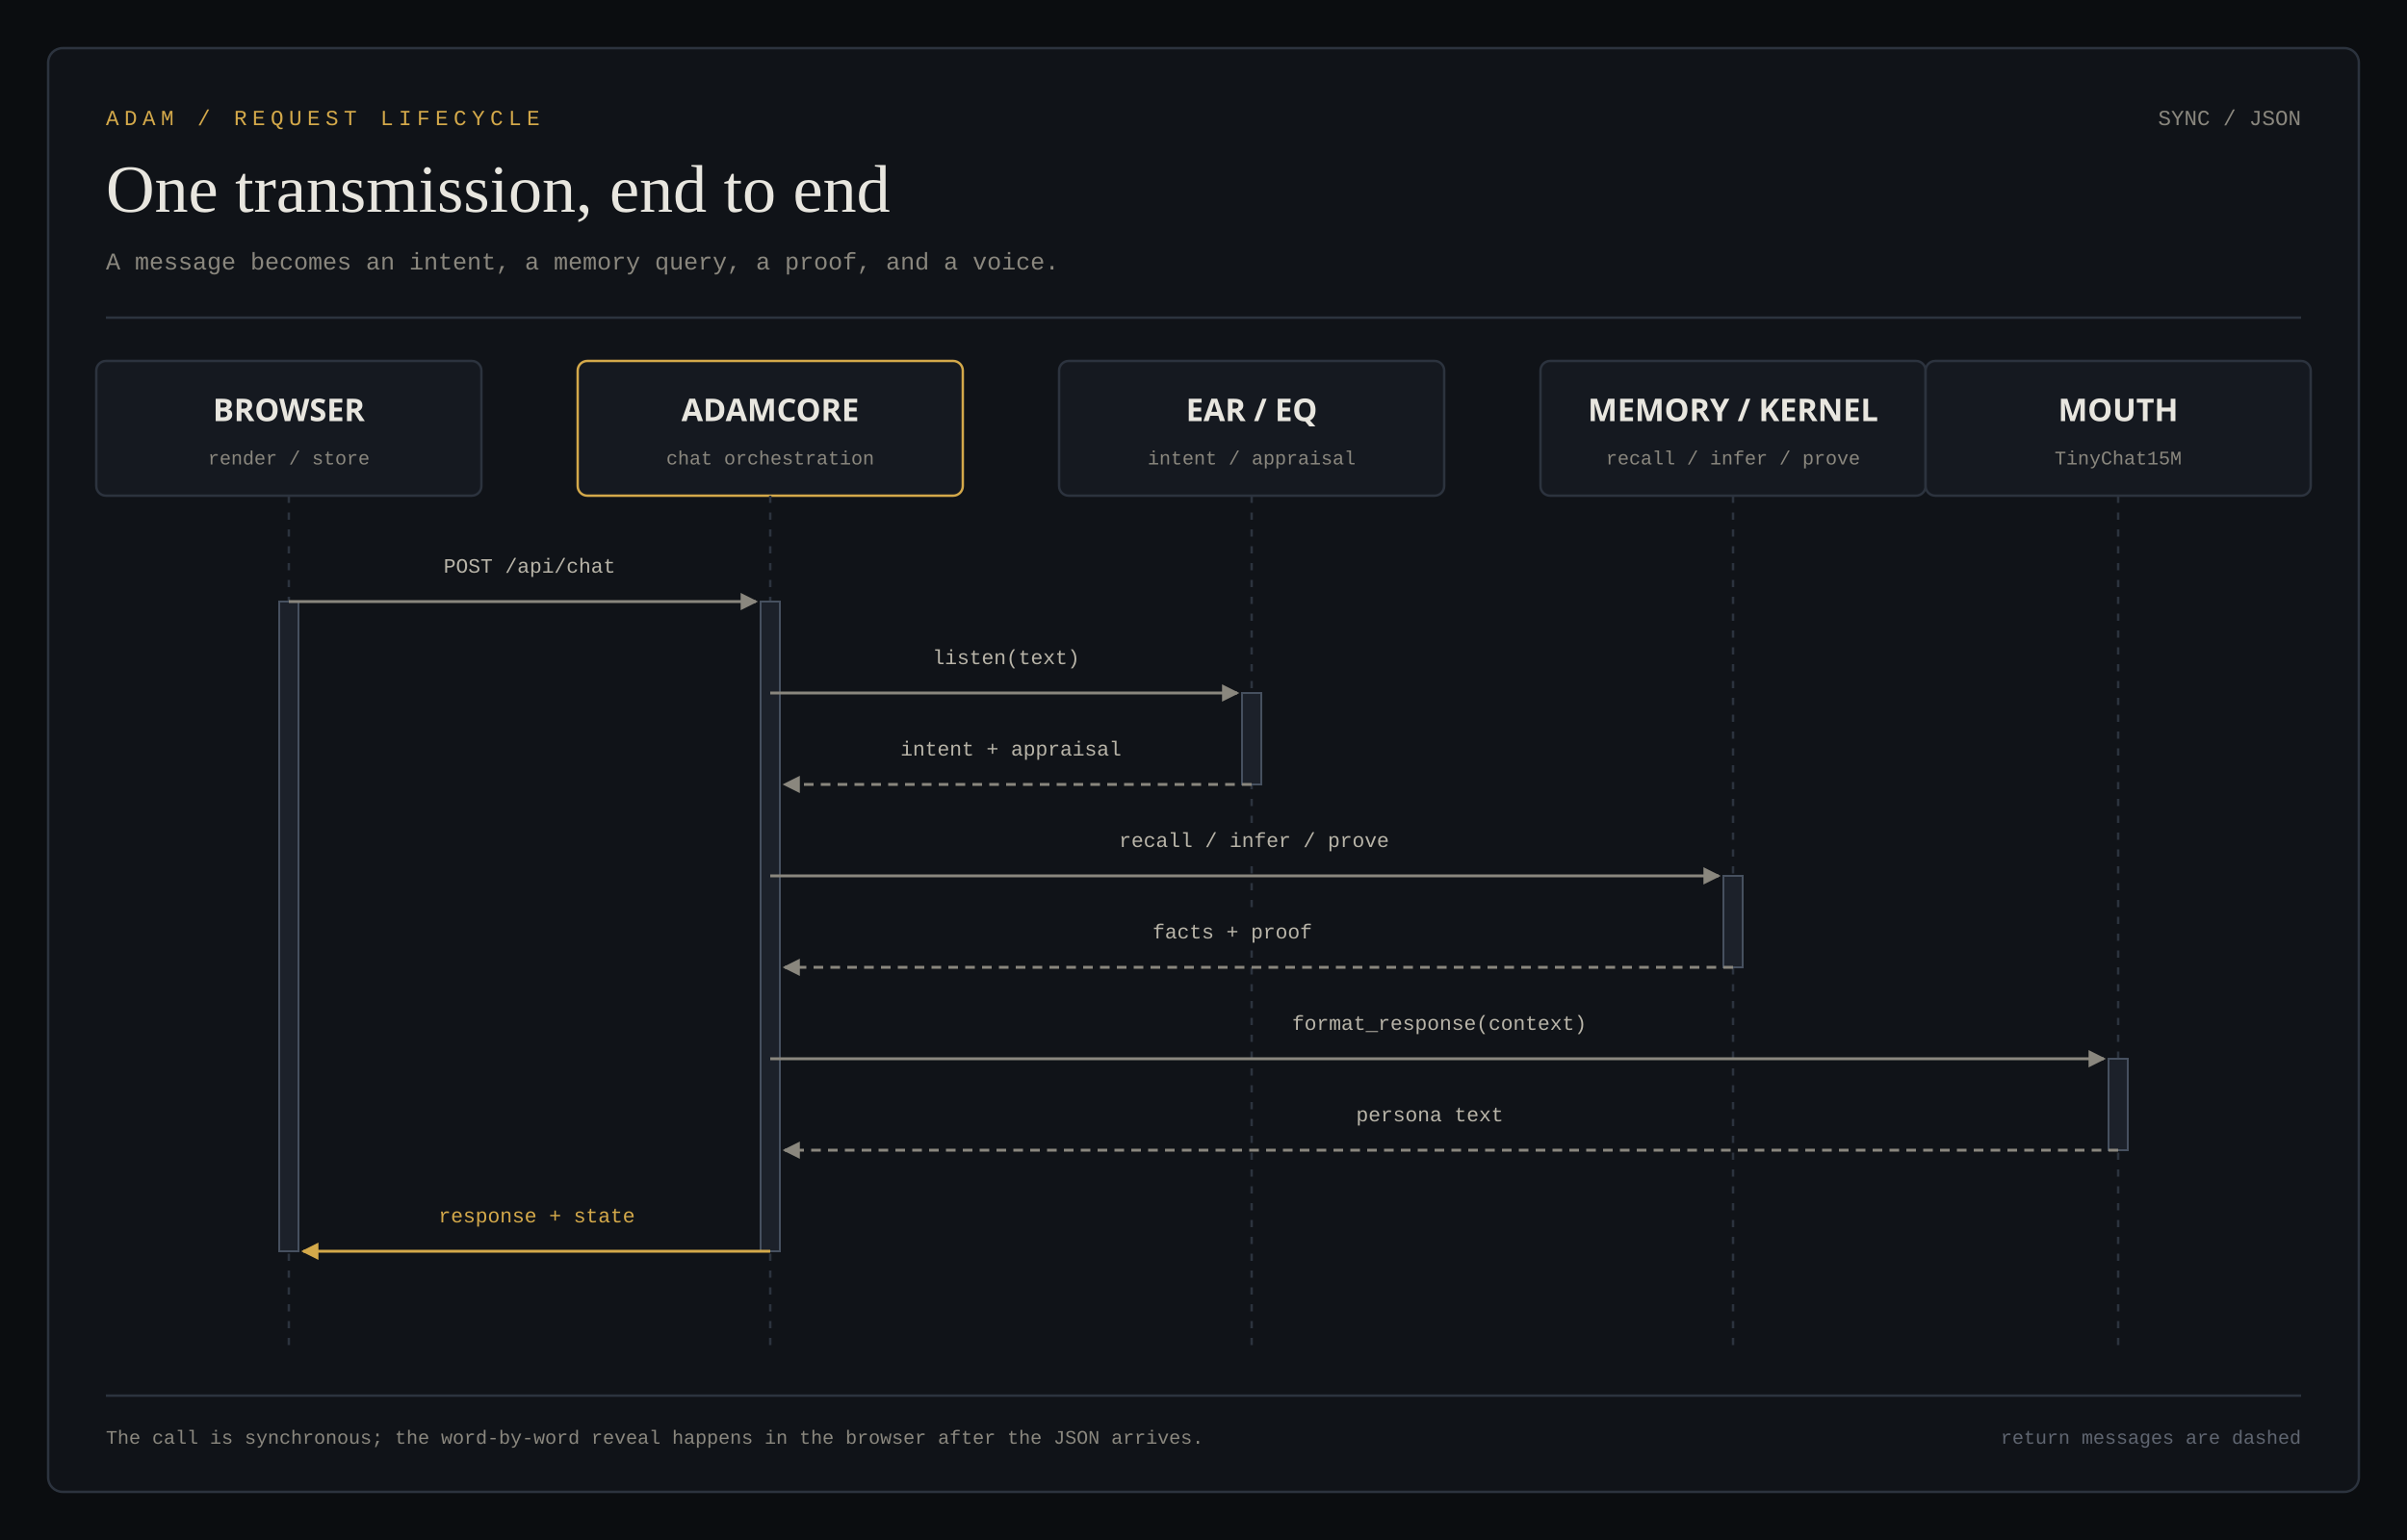
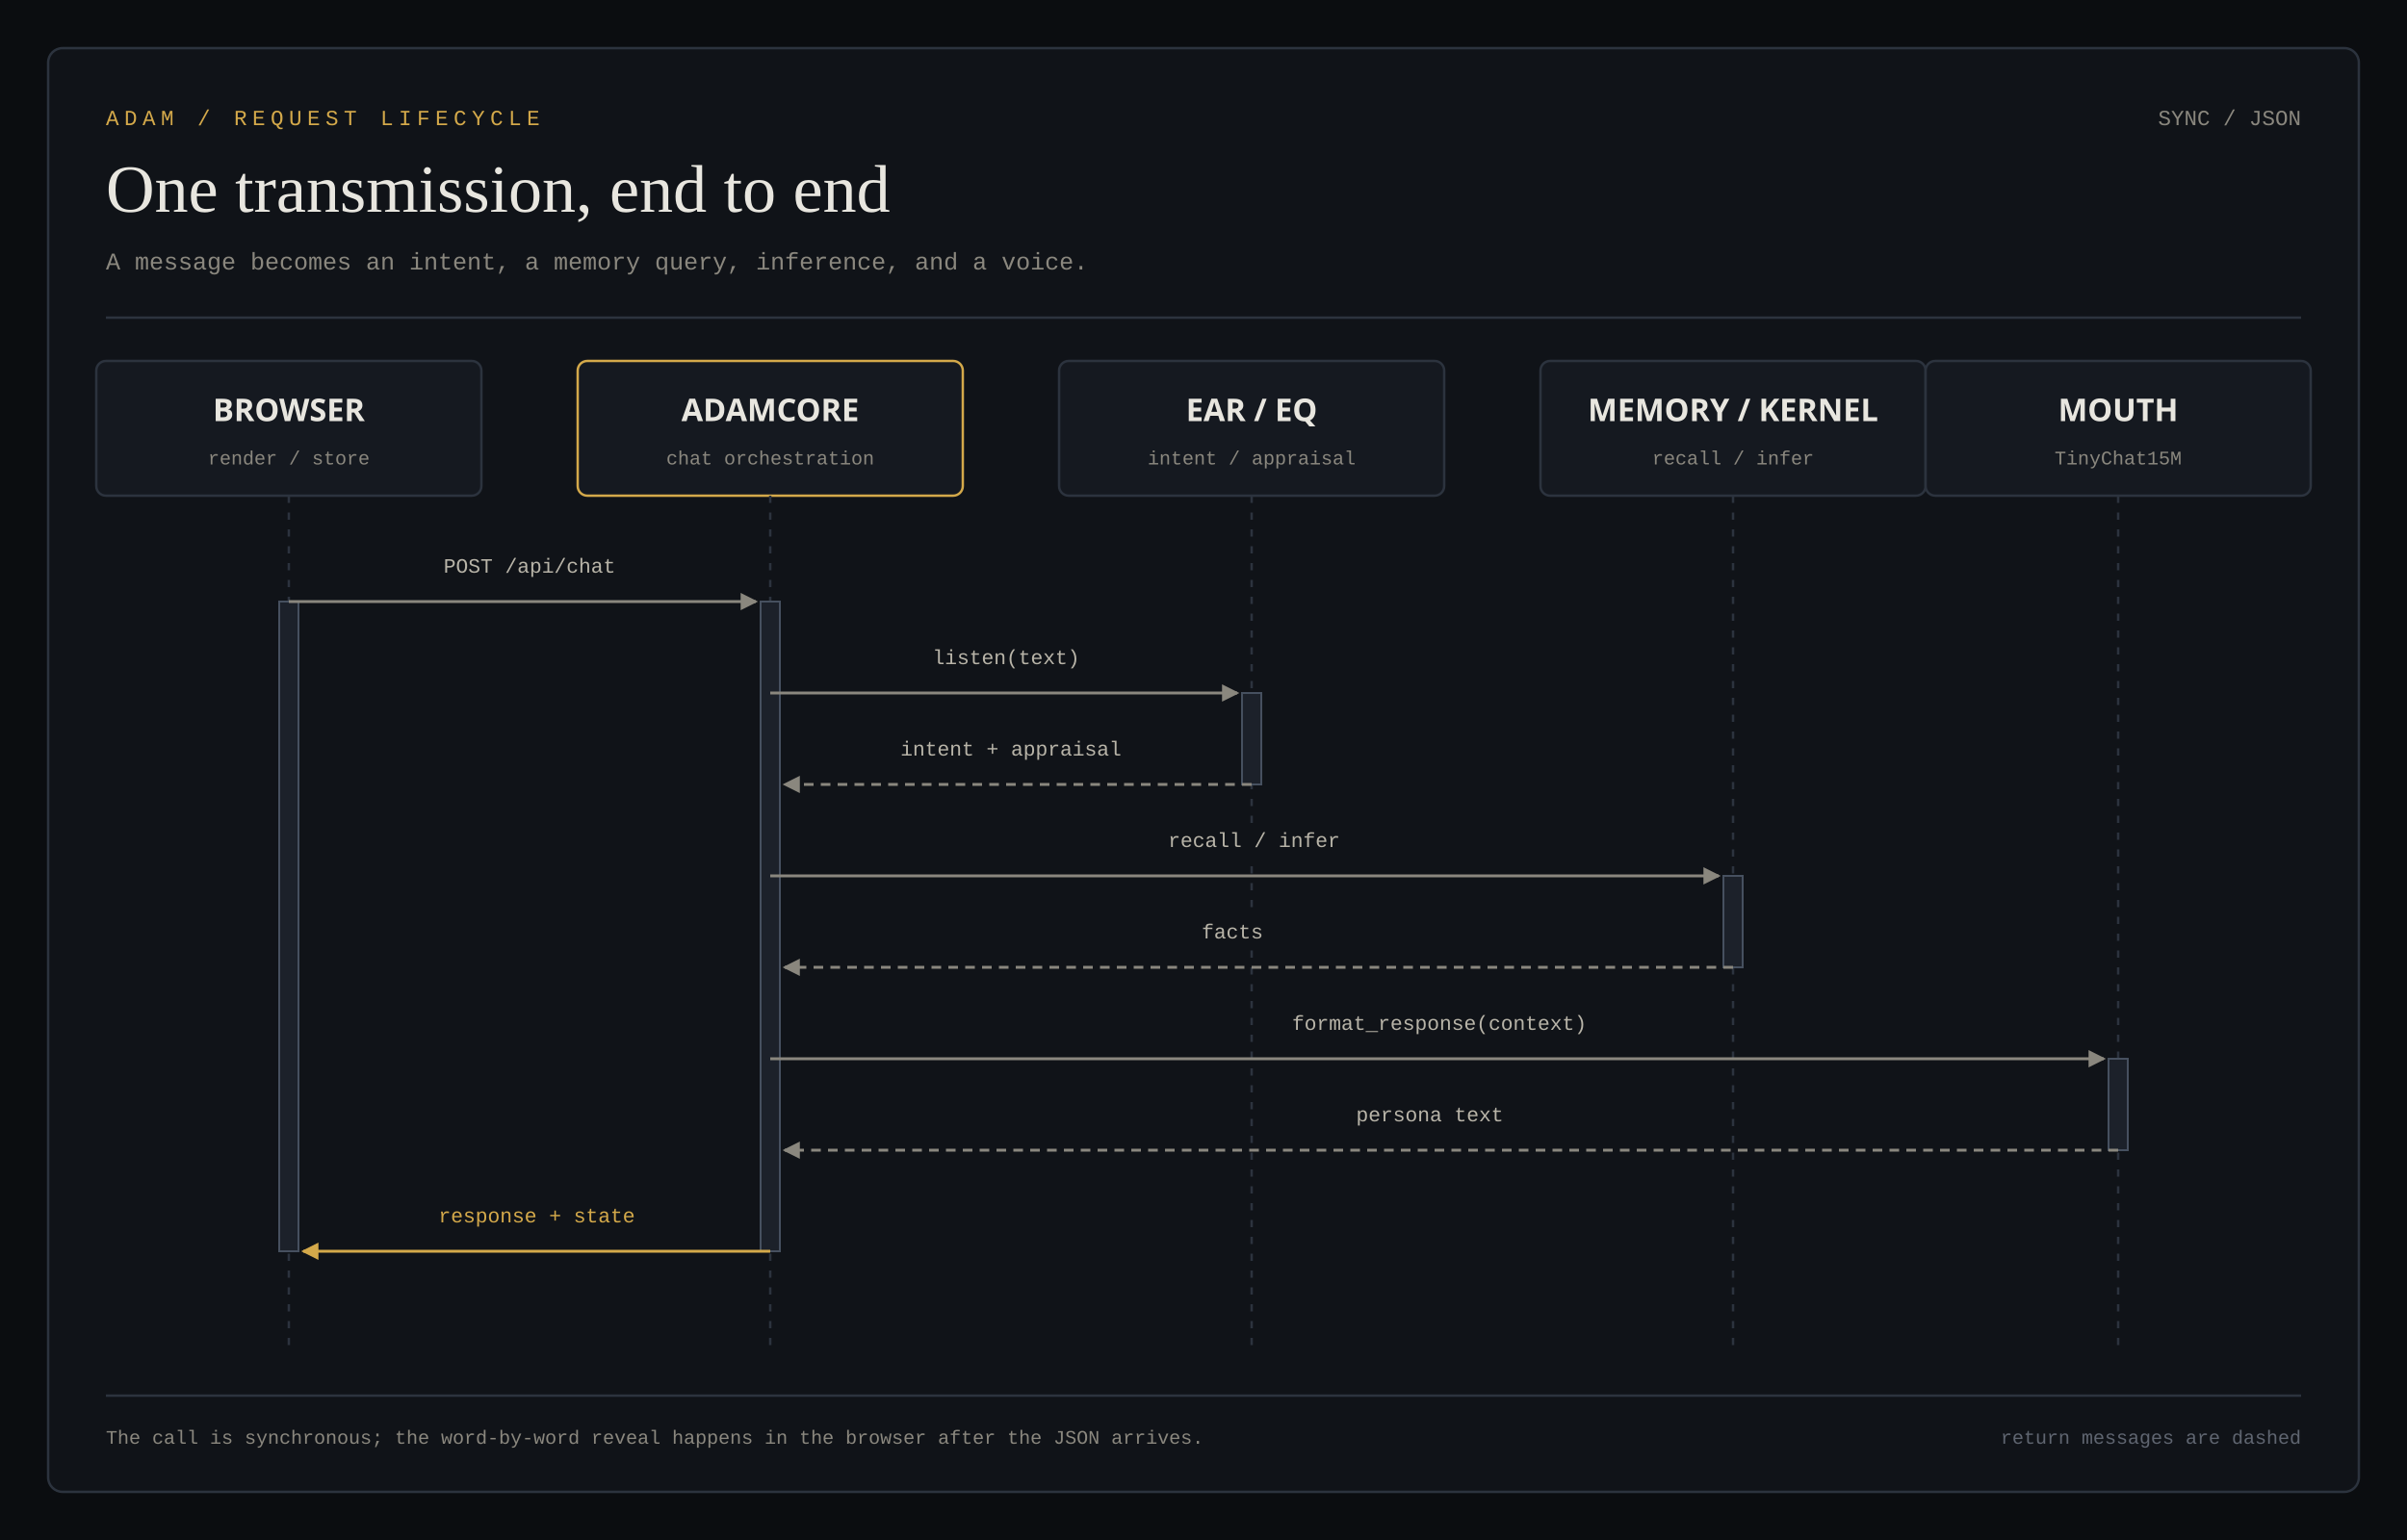
<svg xmlns="http://www.w3.org/2000/svg" viewBox="0 0 1000 640" role="img" aria-labelledby="seq-title seq-desc">
  <defs>
    <marker id="arrow" viewBox="0 0 8 8" refX="7" refY="4" markerWidth="6" markerHeight="6" orient="auto-start-reverse">
      <path d="M0,0 L8,4 L0,8 Z" fill="#8a877e" />
    </marker>
    <marker id="arrow-brass" viewBox="0 0 8 8" refX="7" refY="4" markerWidth="6" markerHeight="6" orient="auto-start-reverse">
      <path d="M0,0 L8,4 L0,8 Z" fill="#d4a94a" />
    </marker>
  </defs>
  <rect width="1000" height="640" fill="#0b0d10" />
  <rect x="20" y="20" width="960" height="600" rx="6" fill="#101318" stroke="#2c333e" />
  <g font-family="'IBM Plex Mono', 'Courier New', monospace">
    <text x="44" y="52" font-size="9" letter-spacing="2.2" fill="#d4a94a">ADAM / REQUEST LIFECYCLE</text>
    <text x="956" y="52" font-size="9" text-anchor="end" fill="#8a877e">SYNC / JSON</text>
  </g>
  <text x="44" y="88" font-family="'Cinzel', 'Times New Roman', serif" font-size="28" fill="#e8e6df">One transmission, end to end</text>
-   <text x="44" y="112" font-family="'IBM Plex Mono', 'Courier New', monospace" font-size="10" fill="#8a877e">A message becomes an intent, a memory query, a proof, and a voice.</text>
+   <text x="44" y="112" font-family="'IBM Plex Mono', 'Courier New', monospace" font-size="10" fill="#8a877e">A message becomes an intent, a memory query, inference, and a voice.</text>
  <line x1="44" y1="132" x2="956" y2="132" stroke="#2c333e" />
  <g font-family="'Oswald', 'Arial Narrow', sans-serif">
    <rect x="40" y="150" width="160" height="56" rx="4" fill="#151920" stroke="#2c333e" />
    <text x="120" y="175" text-anchor="middle" font-size="13" font-weight="600" fill="#e8e6df">BROWSER</text>
    <text x="120" y="193" text-anchor="middle" font-family="'IBM Plex Mono', 'Courier New', monospace" font-size="8" fill="#8a877e">render / store</text>
    <rect x="240" y="150" width="160" height="56" rx="4" fill="#151920" stroke="#d4a94a" />
    <text x="320" y="175" text-anchor="middle" font-size="13" font-weight="600" fill="#e8e6df">ADAMCORE</text>
    <text x="320" y="193" text-anchor="middle" font-family="'IBM Plex Mono', 'Courier New', monospace" font-size="8" fill="#8a877e">chat orchestration</text>
    <rect x="440" y="150" width="160" height="56" rx="4" fill="#151920" stroke="#2c333e" />
    <text x="520" y="175" text-anchor="middle" font-size="13" font-weight="600" fill="#e8e6df">EAR / EQ</text>
    <text x="520" y="193" text-anchor="middle" font-family="'IBM Plex Mono', 'Courier New', monospace" font-size="8" fill="#8a877e">intent / appraisal</text>
    <rect x="640" y="150" width="160" height="56" rx="4" fill="#151920" stroke="#2c333e" />
    <text x="720" y="175" text-anchor="middle" font-size="13" font-weight="600" fill="#e8e6df">MEMORY / KERNEL</text>
-     <text x="720" y="193" text-anchor="middle" font-family="'IBM Plex Mono', 'Courier New', monospace" font-size="8" fill="#8a877e">recall / infer / prove</text>
+     <text x="720" y="193" text-anchor="middle" font-family="'IBM Plex Mono', 'Courier New', monospace" font-size="8" fill="#8a877e">recall / infer</text>
    <rect x="800" y="150" width="160" height="56" rx="4" fill="#151920" stroke="#2c333e" />
    <text x="880" y="175" text-anchor="middle" font-size="13" font-weight="600" fill="#e8e6df">MOUTH</text>
    <text x="880" y="193" text-anchor="middle" font-family="'IBM Plex Mono', 'Courier New', monospace" font-size="8" fill="#8a877e">TinyChat15M</text>
  </g>
  <g stroke="#2c333e" stroke-width="1" stroke-dasharray="3,4">
    <line x1="120" y1="206" x2="120" y2="560" />
    <line x1="320" y1="206" x2="320" y2="560" />
    <line x1="520" y1="206" x2="520" y2="560" />
    <line x1="720" y1="206" x2="720" y2="560" />
    <line x1="880" y1="206" x2="880" y2="560" />
  </g>
  <g fill="#1c212a" stroke="#46505f" stroke-width="0.8">
    <rect x="116" y="250" width="8" height="270" />
    <rect x="316" y="250" width="8" height="270" />
    <rect x="516" y="288" width="8" height="38" />
    <rect x="716" y="364" width="8" height="38" />
    <rect x="876" y="440" width="8" height="38" />
  </g>
  <g fill="none" stroke-width="1.2">
    <line x1="120" y1="250" x2="314" y2="250" stroke="#8a877e" marker-end="url(#arrow)" />
    <line x1="320" y1="288" x2="514" y2="288" stroke="#8a877e" marker-end="url(#arrow)" />
    <line x1="520" y1="326" x2="326" y2="326" stroke="#8a877e" stroke-dasharray="4,3" marker-end="url(#arrow)" />
    <line x1="320" y1="364" x2="714" y2="364" stroke="#8a877e" marker-end="url(#arrow)" />
    <line x1="720" y1="402" x2="326" y2="402" stroke="#8a877e" stroke-dasharray="4,3" marker-end="url(#arrow)" />
    <line x1="320" y1="440" x2="874" y2="440" stroke="#8a877e" marker-end="url(#arrow)" />
    <line x1="880" y1="478" x2="326" y2="478" stroke="#8a877e" stroke-dasharray="4,3" marker-end="url(#arrow)" />
    <line x1="320" y1="520" x2="126" y2="520" stroke="#d4a94a" marker-end="url(#arrow-brass)" />
  </g>
  <g font-family="'IBM Plex Mono', 'Courier New', monospace" font-size="8.5" fill="#b8b4a8">
    <rect x="176" y="228" width="88" height="14" rx="2" fill="#101318" />
    <text x="220" y="238" text-anchor="middle">POST /api/chat</text>
    <rect x="382" y="266" width="72" height="14" rx="2" fill="#101318" />
    <text x="418" y="276" text-anchor="middle">listen(text)</text>
    <rect x="370" y="304" width="100" height="14" rx="2" fill="#101318" />
    <text x="420" y="314" text-anchor="middle">intent + appraisal</text>
    <rect x="462" y="342" width="118" height="14" rx="2" fill="#101318" />
-     <text x="521" y="352" text-anchor="middle">recall / infer / prove</text>
+     <text x="521" y="352" text-anchor="middle">recall / infer</text>
    <rect x="470" y="380" width="84" height="14" rx="2" fill="#101318" />
-     <text x="512" y="390" text-anchor="middle">facts + proof</text>
+     <text x="512" y="390" text-anchor="middle">facts</text>
    <rect x="524" y="418" width="148" height="14" rx="2" fill="#101318" />
    <text x="598" y="428" text-anchor="middle">format_response(context)</text>
    <rect x="554" y="456" width="80" height="14" rx="2" fill="#101318" />
    <text x="594" y="466" text-anchor="middle">persona text</text>
    <rect x="176" y="498" width="94" height="14" rx="2" fill="#101318" />
    <text x="223" y="508" text-anchor="middle" fill="#d4a94a">response + state</text>
  </g>
  <line x1="44" y1="580" x2="956" y2="580" stroke="#2c333e" />
  <text x="44" y="600" font-family="'IBM Plex Mono', 'Courier New', monospace" font-size="8" fill="#8a877e">The call is synchronous; the word-by-word reveal happens in the browser after the JSON arrives.</text>
  <text x="956" y="600" text-anchor="end" font-family="'IBM Plex Mono', 'Courier New', monospace" font-size="8" fill="#5f6570">return messages are dashed</text>
</svg>
